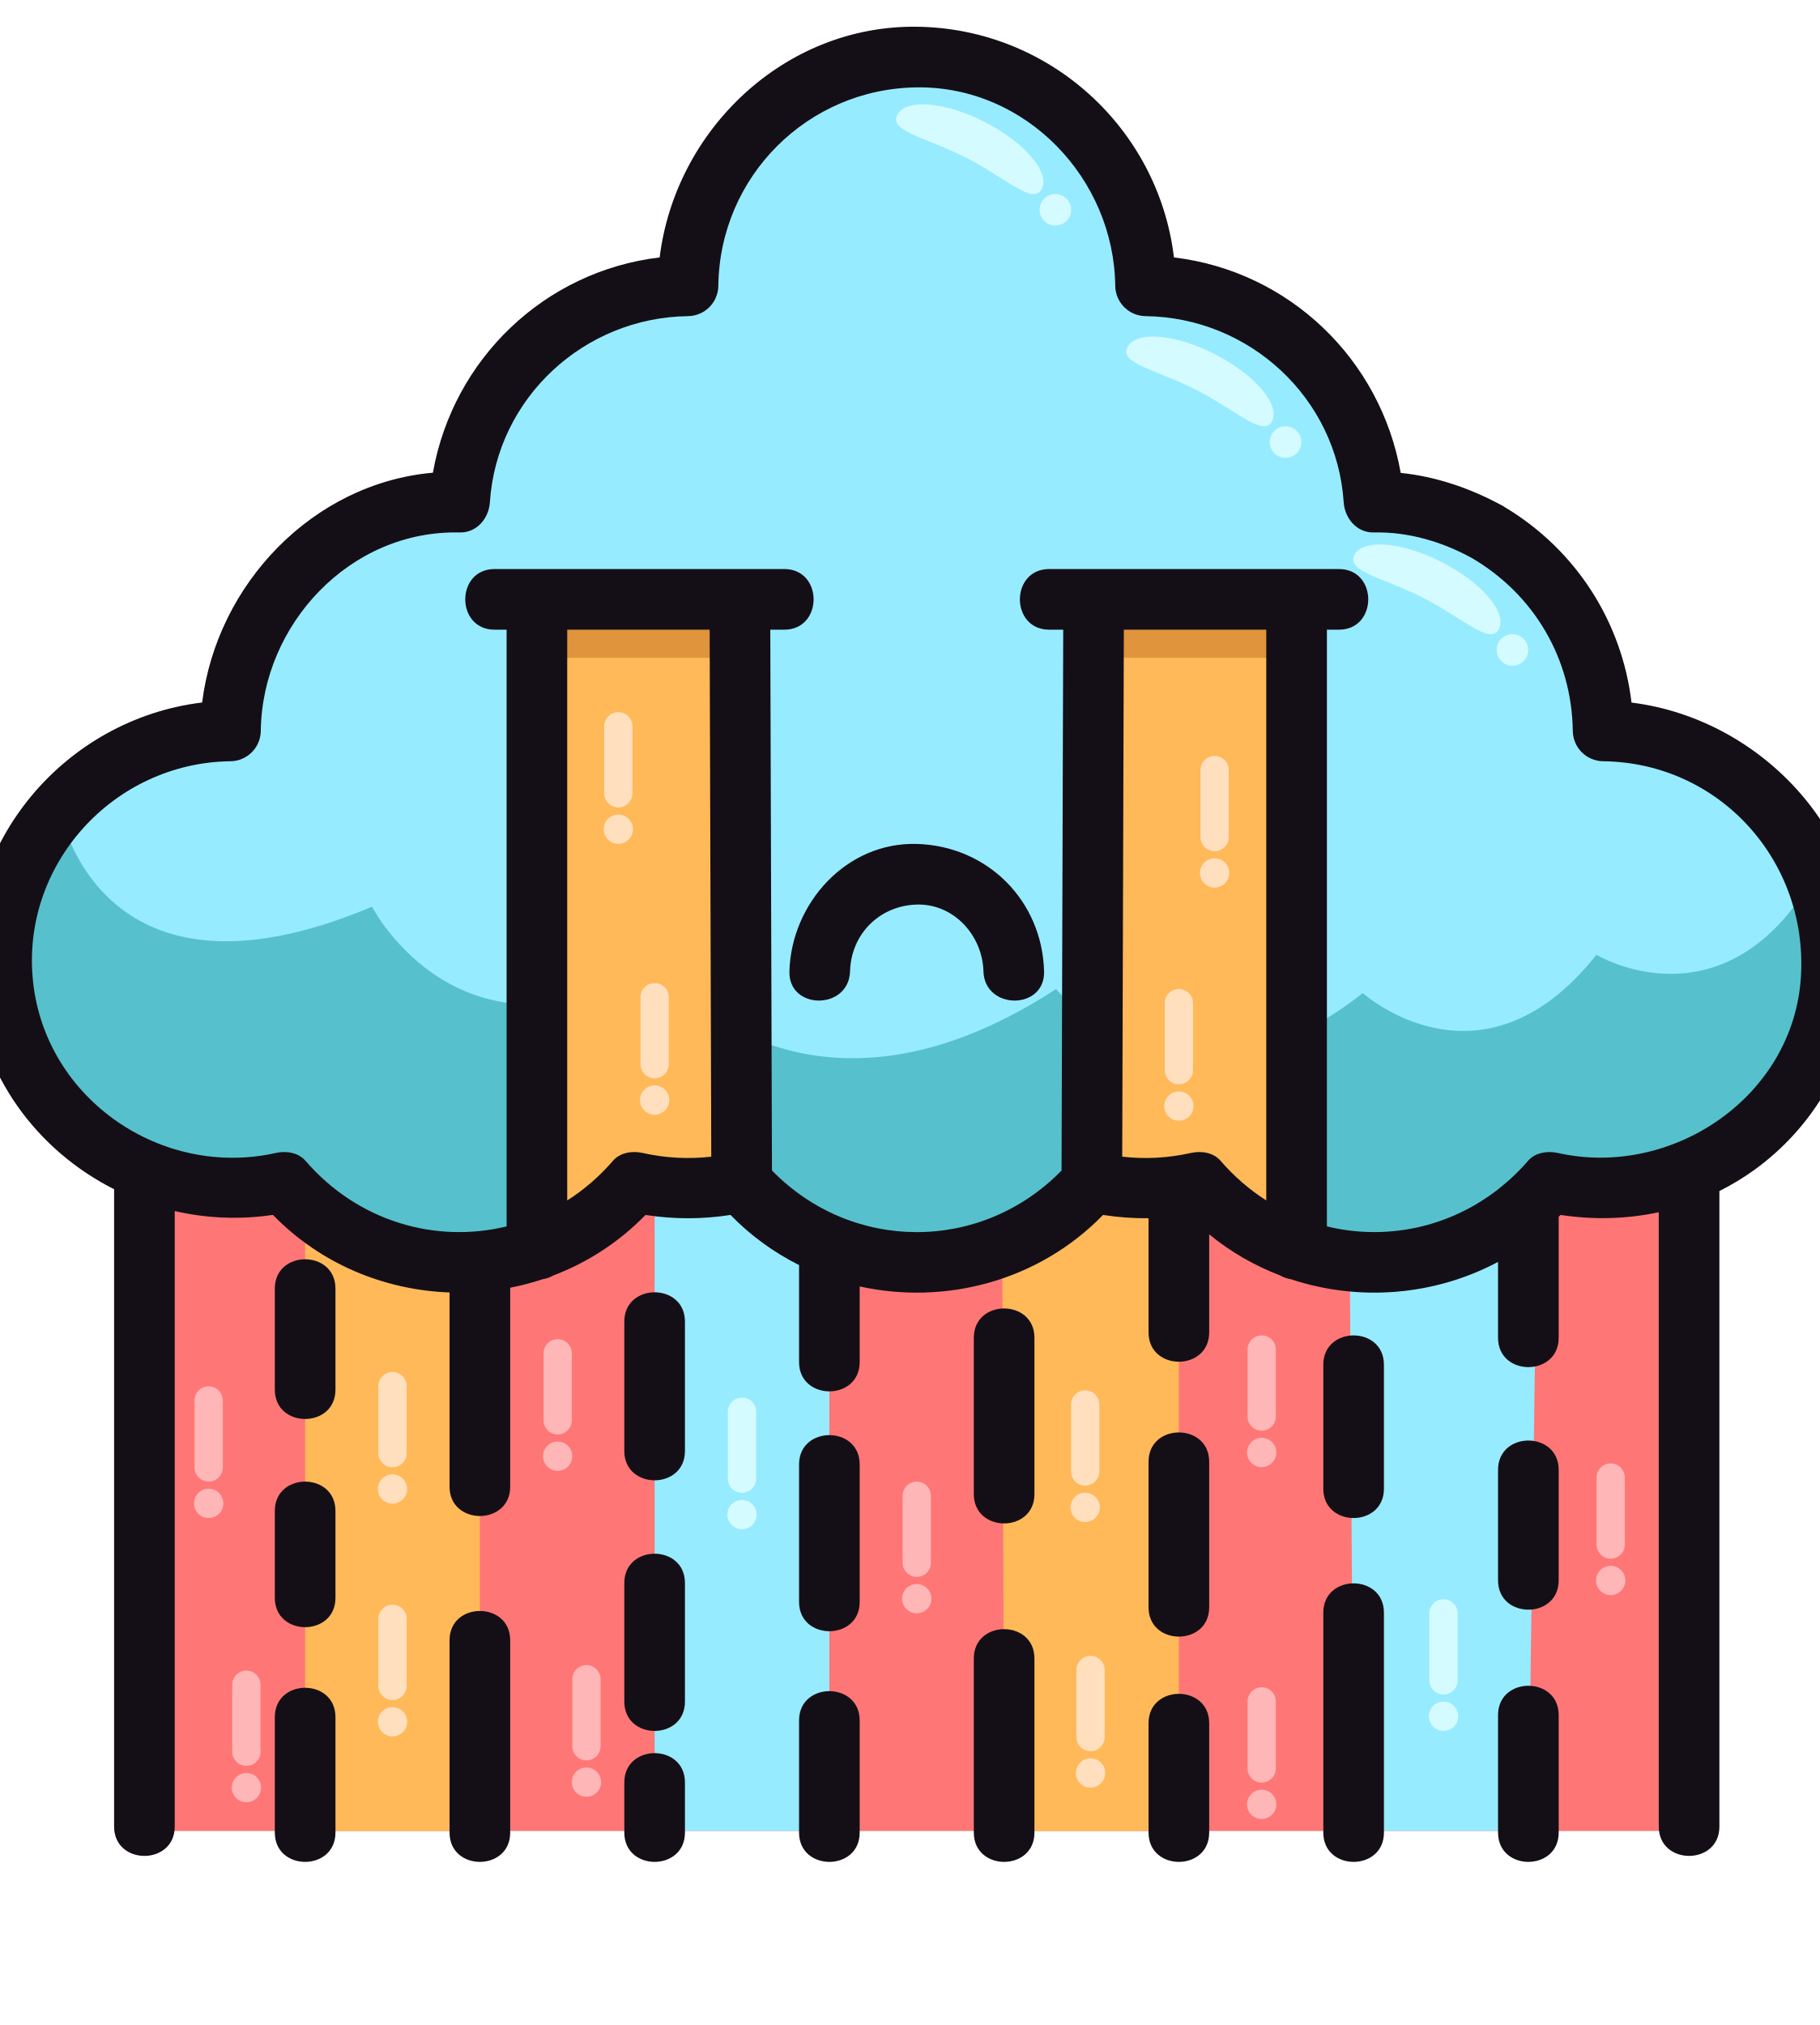
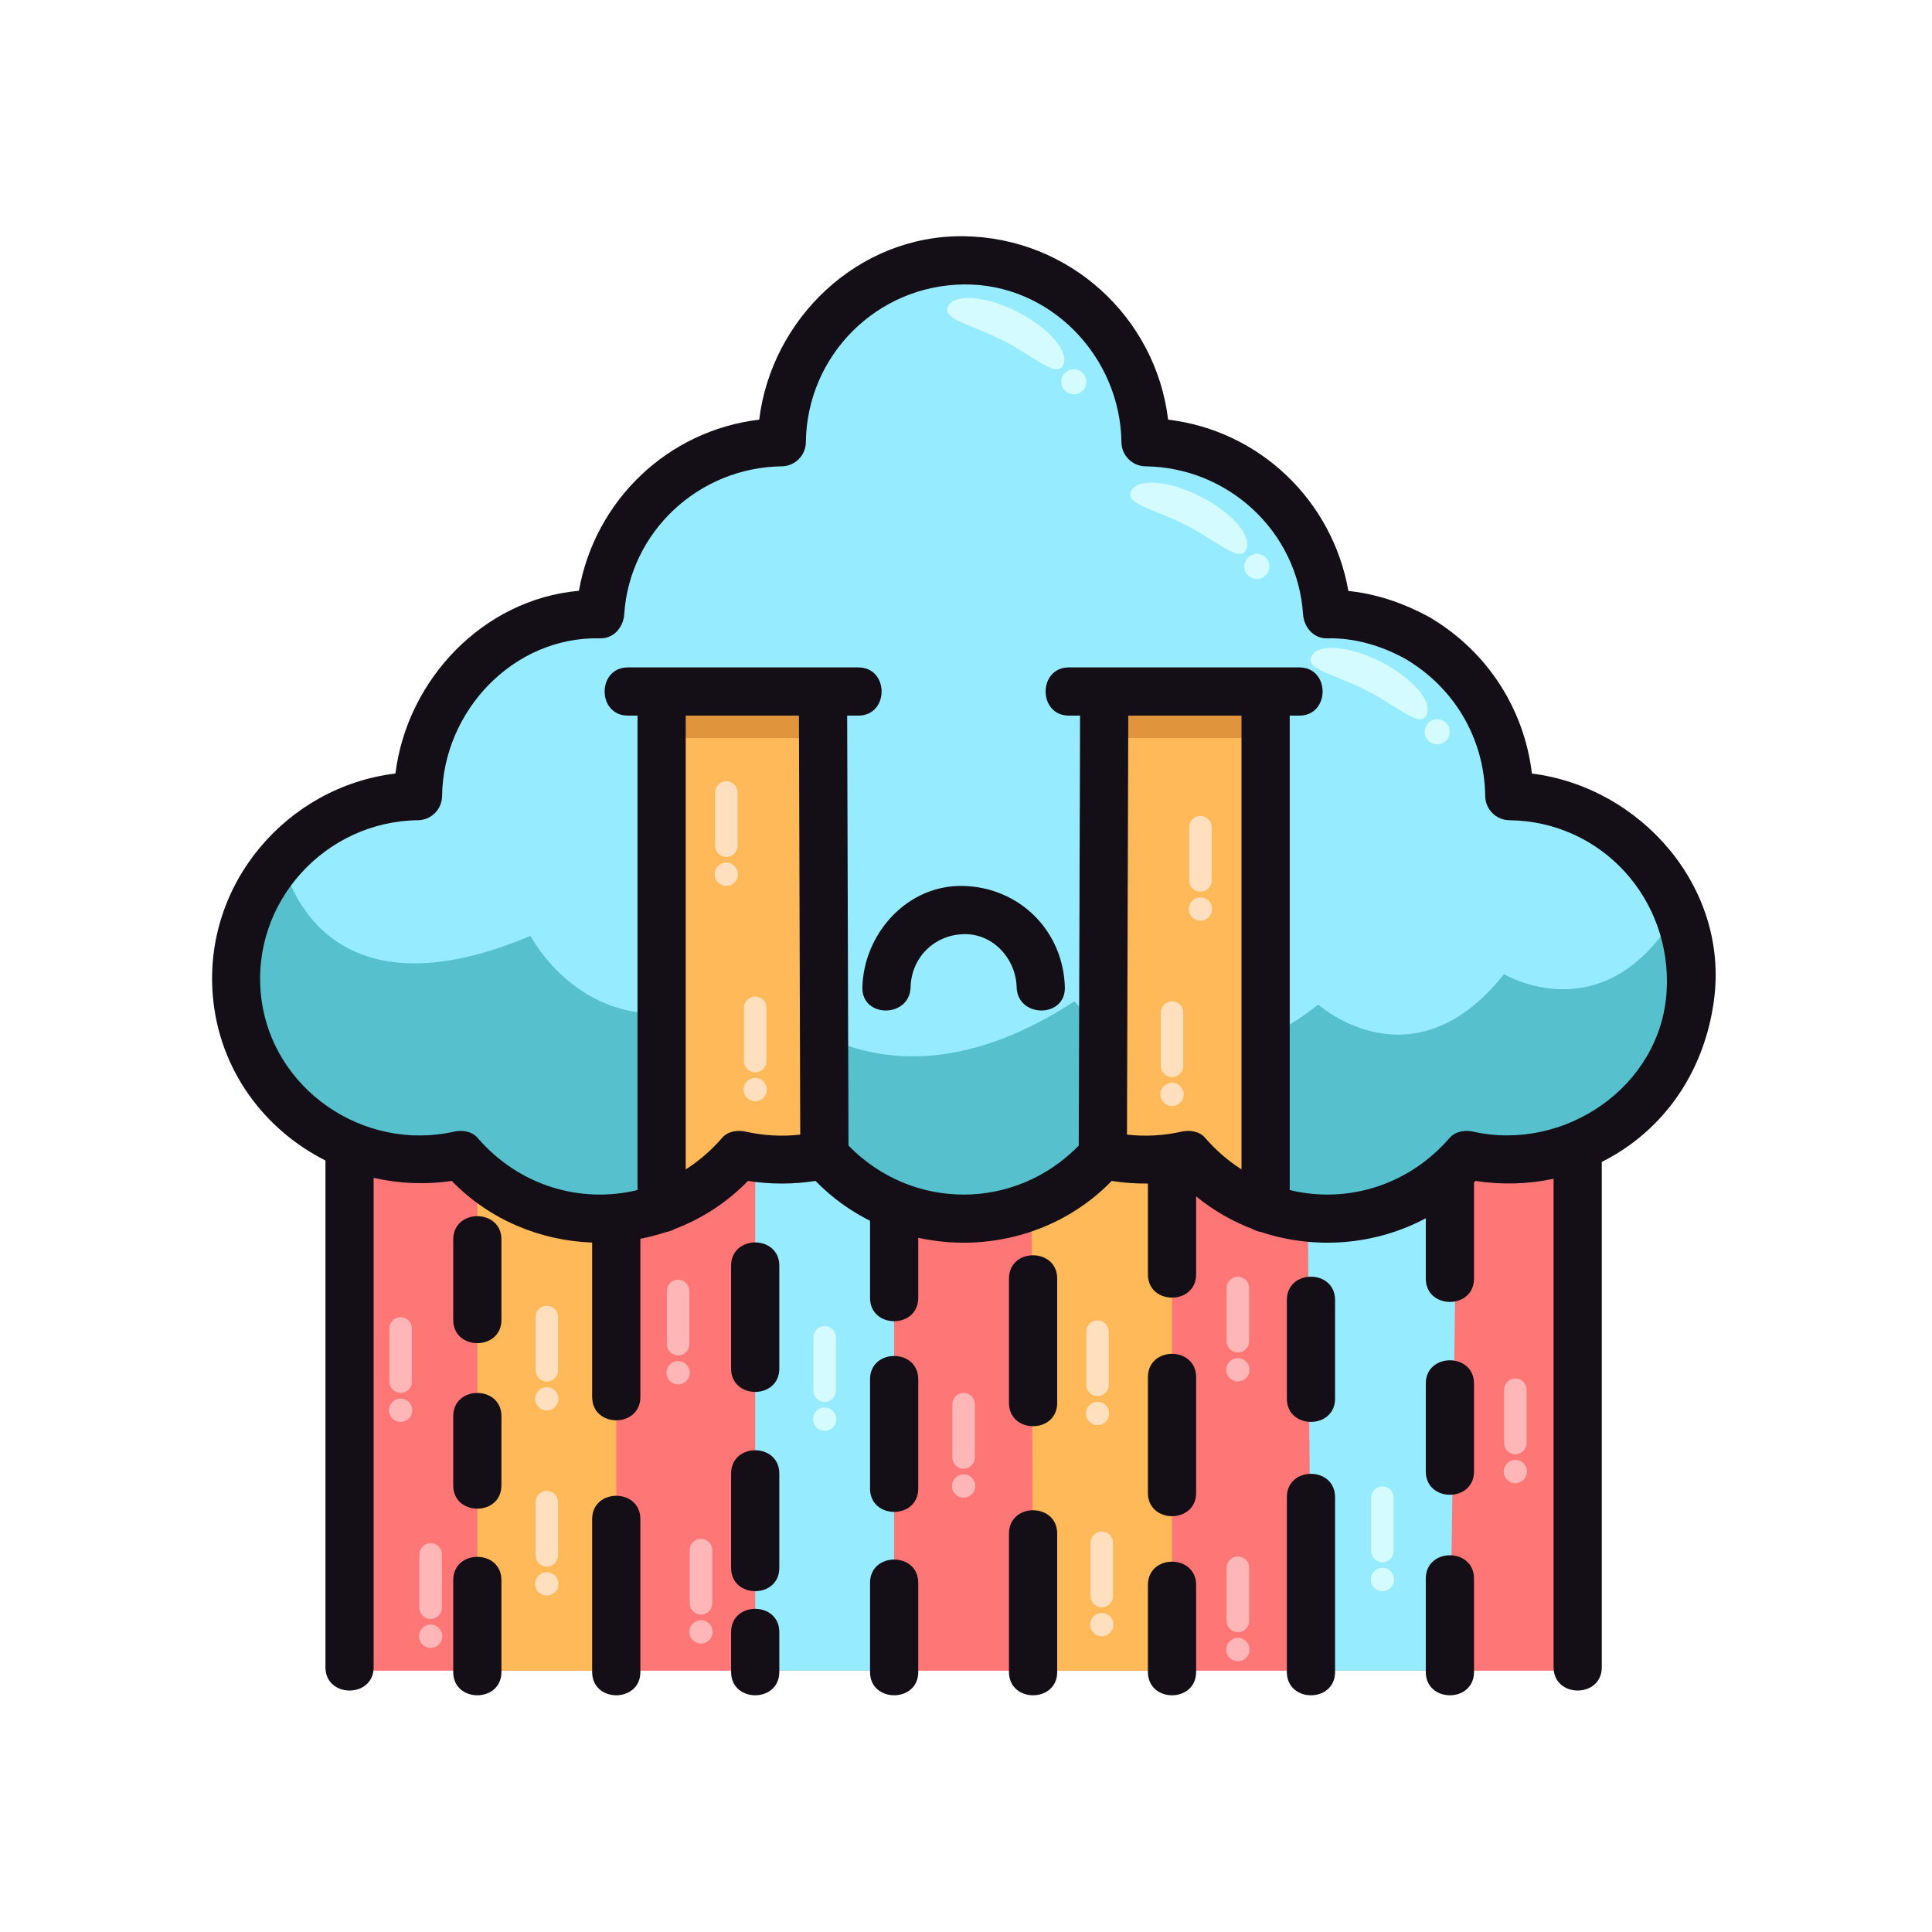
- <svg xmlns="http://www.w3.org/2000/svg" version="1.1" viewBox="1416.16 791.14 450.08 500.93">
+ <svg xmlns="http://www.w3.org/2000/svg" version="1.1" viewBox="1343.13 724.25 601.12 601.12" width="320" height="320">
  <g>
    <g>
      <path fill="#97EBFF" d="M1472.493,972.378c0,0,1.743-56.107,54.674-59.189c0,0,8.798-51.573,55.44-50.907     c0,0,9.443-62.951,67.23-57.713c0,0,49.817,9.891,47.16,55.056c0,0,53.136,1.515,58.448,53.564c0,0,51.811,3.557,56.459,55.367     c0,0,49.152,7.307,56.458,51.146c0,0,5.313,73.726-67.085,60.441c0,0-36.865,51.026-88.507,1.601l-27.065-0.271     c0,0-40.518,47.16-85.684,1.993l-24.735-1.329c0,0-47.164,48.487-88.928-0.664c0,0-53.055,14.173-67.003-35.089     c0,0-7.306-33.325,6.643-49.932C1425.999,996.452,1442.604,970.226,1472.493,972.378z" />
      <path fill="#56C1CC" d="M1430.678,990.531c0,0,8.771,53.854,77.519,24.907c0,0,21.622,42.258,70.589,15.123     c0,0,35.182,46.593,98.616,5.246c0,0,31.053,36.365,75.887,0.996c0,0,29.393,26.402,57.787-9.466     c0,0,31.728,19.077,53.973-19.604c0,0,12.613,87.854-63.77,72.41c0,0-45.832,49.034-88.507,1.601l-27.065-0.271     c0,0-50.149,44.67-85.684,1.993l-24.735-1.329c0,0-46.981,48.719-85.93,2.688c0,0-57.215,8.001-70.001-38.44     C1419.356,1046.383,1411.444,1001.045,1430.678,990.531z" />
      <g>
        <path fill="#D4FBFF" d="M1673.89,837.883c-2.092,4.081-8.765-2.624-18.641-7.684c-9.877-5.059-19.215-6.559-17.125-10.639      c2.092-4.082,11.793-3.289,21.668,1.771C1669.669,826.391,1675.979,833.802,1673.89,837.883z" />
        <circle fill="#D4FBFF" cx="1677.239" cy="843.045" r="3.902" />
      </g>
      <g>
        <path fill="#D4FBFF" d="M1730.836,895.337c-2.09,4.081-8.763-2.625-18.639-7.685s-19.217-6.557-17.126-10.638      c2.091-4.083,11.792-3.288,21.669,1.771C1726.617,883.845,1732.927,891.255,1730.836,895.337z" />
        <circle fill="#D4FBFF" cx="1734.185" cy="900.5" r="3.902" />
      </g>
      <g>
        <path fill="#D4FBFF" d="M1786.963,946.764c-2.09,4.08-8.763-2.624-18.641-7.684c-9.877-5.061-19.217-6.559-17.125-10.64      c2.09-4.081,11.791-3.288,21.669,1.772C1782.741,935.273,1789.053,942.683,1786.963,946.764z" />
        <circle fill="#D4FBFF" cx="1790.311" cy="951.925" r="3.902" />
      </g>
    </g>
    <polygon fill="#FFB959" points="1549.28,939.436 1549.28,1096.072 1575.287,1082.136 1600.022,1083.465 1600.022,939.436   " />
    <polygon fill="#FFB959" points="1687.28,939.436 1684.614,1085.405 1713.006,1085.405 1738.087,1099.14 1738.087,939.436   " />
    <path fill="#FF7676" d="M1453.462,1081.412l-2.847,162.66h385.333l-2.667-162.66l-32.003-1.269c0,0-36.649,45.926-88.272,5.262    l-23.058-2.667c0,0-47.334,41.334-88.667,2.667h-26.63c0,0-49.311,41.498-83.007,1.749l-7.5-1.905L1453.462,1081.412z" />
    <path fill="#FFB959" d="M1491.645,1087.154v156.918h43.229v-140.284C1534.873,1103.788,1502.842,1100.903,1491.645,1087.154z" />
    <polygon fill="#97EBFF" points="1578.104,1087.154 1578.104,1244.072 1621.332,1244.072 1621.332,1102.65 1601.281,1085.405   " />
    <polygon fill="#FFB959" points="1664.096,1097.539 1664.563,1244.072 1707.791,1244.072 1707.791,1084.801 1689.948,1082.738       " />
    <path fill="#97EBFF" d="M1750.071,1102.65l0.95,141.422h43.229l2.197-156.918    C1796.447,1087.154,1762.056,1110.895,1750.071,1102.65z" />
    <polygon fill="#E0943B" points="1552.947,953.875 1596.447,953.875 1599.718,941.905 1549.28,939.436   " />
    <polygon fill="#E0943B" points="1691.454,953.875 1734.954,953.875 1738.225,941.905 1687.787,939.436   " />
    <g>
      <path fill="#FFB6B6" d="M1471.281,1154.15c0,1.933-1.567,3.5-3.5,3.5l0,0c-1.933,0-3.5-1.567-3.5-3.5v-16.577     c0-1.934,1.567-3.5,3.5-3.5l0,0c1.933,0,3.5,1.566,3.5,3.5V1154.15z" />
      <circle fill="#FFB6B6" cx="1467.781" cy="1163.03" r="3.625" />
    </g>
    <g>
      <path fill="#FFB6B6" d="M1480.614,1224.47c0,1.933-1.567,3.5-3.5,3.5l0,0c-1.933,0-3.5-1.567-3.5-3.5v-16.577     c0-1.934,1.567-3.5,3.5-3.5l0,0c1.933,0,3.5,1.566,3.5,3.5V1224.47z" />
      <circle fill="#FFB6B6" cx="1477.114" cy="1233.35" r="3.625" />
    </g>
    <g>
      <path fill="#FFDFBD" d="M1516.759,1150.601c0,1.933-1.567,3.5-3.5,3.5l0,0c-1.933,0-3.5-1.567-3.5-3.5v-16.577     c0-1.934,1.567-3.5,3.5-3.5l0,0c1.933,0,3.5,1.566,3.5,3.5V1150.601z" />
      <circle fill="#FFDFBD" cx="1513.259" cy="1159.481" r="3.625" />
    </g>
    <g>
      <path fill="#FFDFBD" d="M1516.759,1208.179c0,1.933-1.567,3.5-3.5,3.5l0,0c-1.933,0-3.5-1.567-3.5-3.5v-16.577     c0-1.934,1.567-3.5,3.5-3.5l0,0c1.933,0,3.5,1.566,3.5,3.5V1208.179z" />
      <circle fill="#FFDFBD" cx="1513.259" cy="1217.059" r="3.625" />
    </g>
    <g>
      <path fill="#FFDFBD" d="M1688.114,1155.147c0,1.933-1.567,3.5-3.5,3.5l0,0c-1.933,0-3.5-1.567-3.5-3.5v-16.577     c0-1.934,1.567-3.5,3.5-3.5l0,0c1.933,0,3.5,1.566,3.5,3.5V1155.147z" />
      <circle fill="#FFDFBD" cx="1684.614" cy="1164.027" r="3.625" />
    </g>
    <g>
      <path fill="#FFDFBD" d="M1689.443,1220.845c0,1.933-1.567,3.5-3.5,3.5l0,0c-1.933,0-3.5-1.567-3.5-3.5v-16.577     c0-1.934,1.567-3.5,3.5-3.5l0,0c1.933,0,3.5,1.566,3.5,3.5V1220.845z" />
      <circle fill="#FFDFBD" cx="1685.943" cy="1229.725" r="3.625" />
    </g>
    <g>
      <path fill="#FFDFBD" d="M1720.131,998.208c0,1.933-1.567,3.5-3.5,3.5l0,0c-1.933,0-3.5-1.567-3.5-3.5v-16.577     c0-1.934,1.567-3.5,3.5-3.5l0,0c1.933,0,3.5,1.566,3.5,3.5V998.208z" />
      <circle fill="#FFDFBD" cx="1716.631" cy="1007.088" r="3.625" />
    </g>
    <g>
      <path fill="#FFDFBD" d="M1711.291,1055.875c0,1.933-1.567,3.5-3.5,3.5l0,0c-1.933,0-3.5-1.567-3.5-3.5v-16.577     c0-1.934,1.567-3.5,3.5-3.5l0,0c1.933,0,3.5,1.566,3.5,3.5V1055.875z" />
      <circle fill="#FFDFBD" cx="1707.791" cy="1064.755" r="3.625" />
    </g>
    <g>
      <path fill="#D4FBFF" d="M1603.218,1156.933c0,1.933-1.567,3.5-3.5,3.5l0,0c-1.933,0-3.5-1.567-3.5-3.5v-16.577     c0-1.934,1.567-3.5,3.5-3.5l0,0c1.933,0,3.5,1.566,3.5,3.5V1156.933z" />
      <circle fill="#D4FBFF" cx="1599.718" cy="1165.813" r="3.625" />
    </g>
    <g>
      <path fill="#D4FBFF" d="M1776.759,1206.822c0,1.933-1.567,3.5-3.5,3.5l0,0c-1.933,0-3.5-1.567-3.5-3.5v-16.577     c0-1.934,1.567-3.5,3.5-3.5l0,0c1.933,0,3.5,1.566,3.5,3.5V1206.822z" />
      <circle fill="#D4FBFF" cx="1773.259" cy="1215.702" r="3.625" />
    </g>
    <g>
      <path fill="#FFDFBD" d="M1572.624,987.388c0,1.933-1.567,3.5-3.5,3.5l0,0c-1.933,0-3.5-1.567-3.5-3.5v-16.577     c0-1.934,1.567-3.5,3.5-3.5l0,0c1.933,0,3.5,1.566,3.5,3.5V987.388z" />
      <circle fill="#FFDFBD" cx="1569.124" cy="996.268" r="3.625" />
    </g>
    <g>
      <path fill="#FFDFBD" d="M1581.604,1054.388c0,1.933-1.567,3.5-3.5,3.5l0,0c-1.933,0-3.5-1.567-3.5-3.5v-16.577     c0-1.934,1.567-3.5,3.5-3.5l0,0c1.933,0,3.5,1.566,3.5,3.5V1054.388z" />
      <circle fill="#FFDFBD" cx="1578.104" cy="1063.268" r="3.625" />
    </g>
    <g>
      <path fill="#FFB6B6" d="M1557.614,1142.481c0,1.933-1.567,3.5-3.5,3.5l0,0c-1.933,0-3.5-1.567-3.5-3.5v-16.577     c0-1.934,1.567-3.5,3.5-3.5l0,0c1.933,0,3.5,1.566,3.5,3.5V1142.481z" />
      <circle fill="#FFB6B6" cx="1554.114" cy="1151.361" r="3.625" />
    </g>
    <g>
      <path fill="#FFB6B6" d="M1564.739,1223.113c0,1.933-1.567,3.5-3.5,3.5l0,0c-1.933,0-3.5-1.567-3.5-3.5v-16.577     c0-1.934,1.567-3.5,3.5-3.5l0,0c1.933,0,3.5,1.566,3.5,3.5V1223.113z" />
      <circle fill="#FFB6B6" cx="1561.239" cy="1231.993" r="3.625" />
    </g>
    <g>
      <path fill="#FFB6B6" d="M1646.447,1177.727c0,1.933-1.567,3.5-3.5,3.5l0,0c-1.933,0-3.5-1.567-3.5-3.5v-16.577     c0-1.934,1.567-3.5,3.5-3.5l0,0c1.933,0,3.5,1.566,3.5,3.5V1177.727z" />
      <circle fill="#FFB6B6" cx="1642.947" cy="1186.607" r="3.625" />
    </g>
    <g>
      <path fill="#FFB6B6" d="M1731.78,1141.56c0,1.933-1.567,3.5-3.5,3.5l0,0c-1.933,0-3.5-1.567-3.5-3.5v-16.577     c0-1.934,1.567-3.5,3.5-3.5l0,0c1.933,0,3.5,1.566,3.5,3.5V1141.56z" />
      <circle fill="#FFB6B6" cx="1728.28" cy="1150.44" r="3.625" />
    </g>
    <g>
      <path fill="#FFB6B6" d="M1731.78,1228.603c0,1.933-1.567,3.5-3.5,3.5l0,0c-1.933,0-3.5-1.567-3.5-3.5v-16.577     c0-1.934,1.567-3.5,3.5-3.5l0,0c1.933,0,3.5,1.566,3.5,3.5V1228.603z" />
      <circle fill="#FFB6B6" cx="1728.28" cy="1237.483" r="3.625" />
    </g>
    <g>
      <path fill="#FFB6B6" d="M1818.113,1173.224c0,1.933-1.567,3.5-3.5,3.5l0,0c-1.933,0-3.5-1.567-3.5-3.5v-16.577     c0-1.934,1.567-3.5,3.5-3.5l0,0c1.933,0,3.5,1.566,3.5,3.5V1173.224z" />
      <circle fill="#FFB6B6" cx="1814.613" cy="1182.104" r="3.625" />
    </g>
    <g>
      <path fill="#140F16" d="M1819.769,964.936c-2.378-19.959-13.692-37.674-31.134-48.21c-0.252-0.176-0.518-0.345-0.805-0.502     c-0.264-0.154-0.526-0.29-0.787-0.409c-7.508-4.004-15.853-6.831-24.373-7.69c-4.98-28.162-27.615-49.898-56.094-53.307     c-3.835-31.893-30.789-56.67-63.621-57.067c-32.799-0.396-59.732,25.568-63.607,57.065     c-28.467,3.401-51.098,25.114-56.097,53.256c-29.771,2.634-53.452,27.614-57.086,56.847     c-33.75,4.087-59.774,34.311-56.819,69.156c1.96,23.106,16.059,41.671,35.041,51.246c0,48.091,0,96.182,0,144.271     c0,4.465,0,8.93,0,13.395c0,9.673,15,9.673,15,0c0-49.421,0-98.843,0-148.264c0-1.333,0-2.667,0-4     c7.795,1.789,16.012,2.18,24.286,0.947c11.877,12.221,27.694,18.608,43.7,19.188c0,16.016,0,32.03,0,48.046     c0,9.673,15,9.673,15,0c0-16.405,0-32.811,0-49.216c2.704-0.526,5.377-1.224,8.004-2.094c0.947-0.154,1.862-0.471,2.686-0.944     c8.381-3.193,16.188-8.184,22.783-14.965c7.013,1.088,14.018,1.089,21.03,0c5.039,5.181,10.786,9.312,16.956,12.398     c0,7.996,0,15.992,0,23.988c0,9.673,15,9.673,15,0c0-6.232,0-12.465,0-18.697c21.104,4.637,44.214-1.253,60.2-17.69     c3.755,0.583,7.507,0.856,11.259,0.815c0,9.413,0,18.825,0,28.238c0,9.673,15,9.673,15,0c0-8.084,0-16.168,0-24.253     c5.34,4.377,11.264,7.757,17.506,10.143c0.84,0.49,1.778,0.815,2.751,0.971c16.756,5.547,35.457,4.109,51.202-4.298     c0,6.258,0,12.517,0,18.774c0,9.673,15,9.673,15,0c0-9.977,0-19.954,0-29.931c0.156-0.157,0.32-0.305,0.476-0.465     c8.144,1.251,16.371,1.034,24.282-0.668c0,46.193,0,92.387,0,138.58c0,4.465,0,8.93,0,13.395c0,9.673,15,9.673,15,0     c0-49.421,0-98.843,0-148.264c0-2.984,0-5.969,0-8.953c2.99-1.494,5.884-3.231,8.648-5.229     c14.954-10.806,23.838-26.982,26.26-45.106C1881.12,1000.223,1853.527,969.149,1819.769,964.936z M1575.112,1076.343     c-2.492-0.56-5.527-0.124-7.298,1.929c-3.398,3.941-7.227,7.208-11.332,9.831c0-45.276,0-90.553,0-135.829     c0-1.79,0-3.579,0-5.369c11.744,0,23.488,0,35.232,0c0.134,43.455,0.269,86.91,0.402,130.366     C1586.449,1077.92,1580.76,1077.613,1575.112,1076.343z M1718.094,1078.272c-1.77-2.053-4.805-2.488-7.297-1.929     c-5.653,1.271-11.347,1.576-17.02,0.925c0.134-43.454,0.269-86.908,0.402-130.363c11.744,0,23.488,0,35.232,0     c0,46.894,0,93.786,0,140.68c0,0.169,0,0.339,0,0.508C1725.313,1085.471,1721.488,1082.208,1718.094,1078.272z      M1861.681,1032.706c-1.803,29.78-31.927,49.989-60.192,43.638c-1.194-0.269-2.511-0.3-3.756-0.042     c-1.353,0.279-2.619,0.901-3.541,1.971c-2.299,2.666-4.799,5.014-7.441,7.076c-12.334,9.625-27.928,12.68-42.338,9.165     c0-47.414,0-94.826,0-142.239c0-1.79,0-3.579,0-5.369c0.991,0,1.981,0,2.973,0c9.673,0,9.673-15,0-15     c-23.889,0-47.777,0-71.666,0c-9.673,0-9.673,15,0,15c1.154,0,2.308,0,3.461,0c-0.138,44.598-0.275,89.194-0.413,133.792     c-19.837,20.318-51.809,20.313-71.639-0.016c-0.138-44.593-0.276-89.184-0.413-133.776c1.153,0,2.307,0,3.461,0     c9.673,0,9.673-15,0-15c-23.889,0-47.777,0-71.666,0c-9.673,0-9.673,15,0,15c0.991,0,1.981,0,2.973,0c0,46.894,0,93.786,0,140.68     c0,2.312,0,4.622,0,6.933c-17.494,4.261-36.743-1.144-49.764-16.245c-1.771-2.053-4.806-2.488-7.298-1.929     c-28.179,6.333-56.902-13.205-60.075-42.269c-3.167-29.011,19.901-54.274,48.827-54.624c4.125-0.05,7.45-3.375,7.5-7.5     c0.318-26.37,22.118-49.73,49.179-49.094c4.288,0.101,7.236-3.498,7.5-7.5c1.701-25.798,23.338-45.699,49.01-46.013     c4.125-0.051,7.45-3.375,7.5-7.5c0.326-27.026,22.068-48.767,49.094-49.094c27.03-0.326,48.773,22.559,49.095,49.094     c0.05,4.125,3.375,7.449,7.5,7.5c25.671,0.313,47.308,20.215,49.01,46.013c0.264,4.002,3.212,7.601,7.5,7.5     c8.474-0.199,16.823,2.274,24.2,6.318c15.407,9.011,24.739,24.913,24.978,42.775c0.055,4.125,3.371,7.45,7.5,7.5     C1841.594,979.799,1863.409,1004.143,1861.681,1032.706z" />
      <path fill="#140F16" d="M1642.947,999.905c-17.48-0.487-31.033,14.748-31.5,31.5c-0.27,9.679,14.73,9.652,15,0     c0.257-9.207,7.293-16.243,16.5-16.5c9.206-0.257,16.254,7.68,16.5,16.5c0.27,9.652,15.27,9.679,15,0     C1673.959,1013.918,1660.434,1000.393,1642.947,999.905z" />
      <path fill="#140F16" d="M1484.145,1215.905c0,9.52,0,19.04,0,28.56c0,9.673,15,9.673,15,0c0-9.52,0-19.04,0-28.56     C1499.145,1206.232,1484.145,1206.232,1484.145,1215.905z" />
      <path fill="#140F16" d="M1484.145,1164.905c0,7.166,0,14.333,0,21.499c0,9.673,15,9.673,15,0c0-7.166,0-14.333,0-21.499     C1499.145,1155.232,1484.145,1155.232,1484.145,1164.905z" />
      <path fill="#140F16" d="M1484.145,1109.905c0,8.333,0,16.666,0,24.999c0,9.673,15,9.673,15,0c0-8.333,0-16.666,0-24.999     C1499.145,1100.232,1484.145,1100.232,1484.145,1109.905z" />
      <path fill="#140F16" d="M1527.373,1196.905c0,15.854,0,31.706,0,47.56c0,9.673,15,9.673,15,0c0-15.854,0-31.706,0-47.56     C1542.373,1187.232,1527.373,1187.232,1527.373,1196.905z" />
      <path fill="#140F16" d="M1570.604,1232.072c0,4.131,0,8.262,0,12.393c0,9.673,15,9.673,15,0c0-4.131,0-8.262,0-12.393     C1585.604,1222.399,1570.604,1222.399,1570.604,1232.072z" />
      <path fill="#140F16" d="M1570.604,1182.739c0,9.777,0,19.556,0,29.333c0,9.673,15,9.673,15,0c0-9.777,0-19.556,0-29.333     C1585.604,1173.066,1570.604,1173.066,1570.604,1182.739z" />
      <path fill="#140F16" d="M1570.604,1118.072c0,10.667,0,21.334,0,32.001c0,9.673,15,9.673,15,0c0-10.667,0-21.334,0-32.001     C1585.604,1108.399,1570.604,1108.399,1570.604,1118.072z" />
      <path fill="#140F16" d="M1613.832,1216.739c0,9.242,0,18.483,0,27.726c0,9.673,15,9.673,15,0c0-9.242,0-18.483,0-27.726     C1628.832,1207.066,1613.832,1207.066,1613.832,1216.739z" />
      <path fill="#140F16" d="M1613.832,1153.405c0,11.333,0,22.667,0,34c0,9.673,15,9.673,15,0c0-11.333,0-22.667,0-34     C1628.832,1143.732,1613.832,1143.732,1613.832,1153.405z" />
      <path fill="#140F16" d="M1657.063,1201.405c0,14.354,0,28.706,0,43.06c0,9.673,15,9.673,15,0c0-14.354,0-28.706,0-43.06     C1672.063,1191.732,1657.063,1191.732,1657.063,1201.405z" />
      <path fill="#140F16" d="M1657.063,1122.072c0,12.889,0,25.778,0,38.667c0,9.673,15,9.673,15,0c0-12.889,0-25.778,0-38.667     C1672.063,1112.399,1657.063,1112.399,1657.063,1122.072z" />
      <path fill="#140F16" d="M1700.291,1217.405c0,9.02,0,18.04,0,27.06c0,9.673,15,9.673,15,0c0-9.02,0-18.04,0-27.06     C1715.291,1207.732,1700.291,1207.732,1700.291,1217.405z" />
      <path fill="#140F16" d="M1700.291,1152.739c0,12,0,24,0,36c0,9.673,15,9.673,15,0c0-12,0-24,0-36     C1715.291,1143.066,1700.291,1143.066,1700.291,1152.739z" />
      <path fill="#140F16" d="M1743.521,1190.073c0,8.667,0,17.333,0,26c0,9.464,0,18.928,0,28.392c0,9.673,15,9.673,15,0     c0-9.464,0-18.928,0-28.392c0-8.667,0-17.333,0-26C1758.521,1180.4,1743.521,1180.4,1743.521,1190.073z" />
      <path fill="#140F16" d="M1743.521,1128.738c0,10.222,0,20.444,0,30.666c0,9.673,15,9.673,15,0c0-10.222,0-20.444,0-30.666     C1758.521,1119.065,1743.521,1119.065,1743.521,1128.738z" />
      <path fill="#140F16" d="M1786.75,1215.409c0,9.686,0,19.37,0,29.056c0,9.673,15,9.673,15,0c0-9.686,0-19.37,0-29.056     C1801.75,1205.736,1786.75,1205.736,1786.75,1215.409z" />
      <path fill="#140F16" d="M1786.75,1154.743c0,9.111,0,18.223,0,27.334c0,9.673,15,9.673,15,0c0-9.111,0-18.223,0-27.334     C1801.75,1145.07,1786.75,1145.07,1786.75,1154.743z" />
    </g>
  </g>
</svg>
